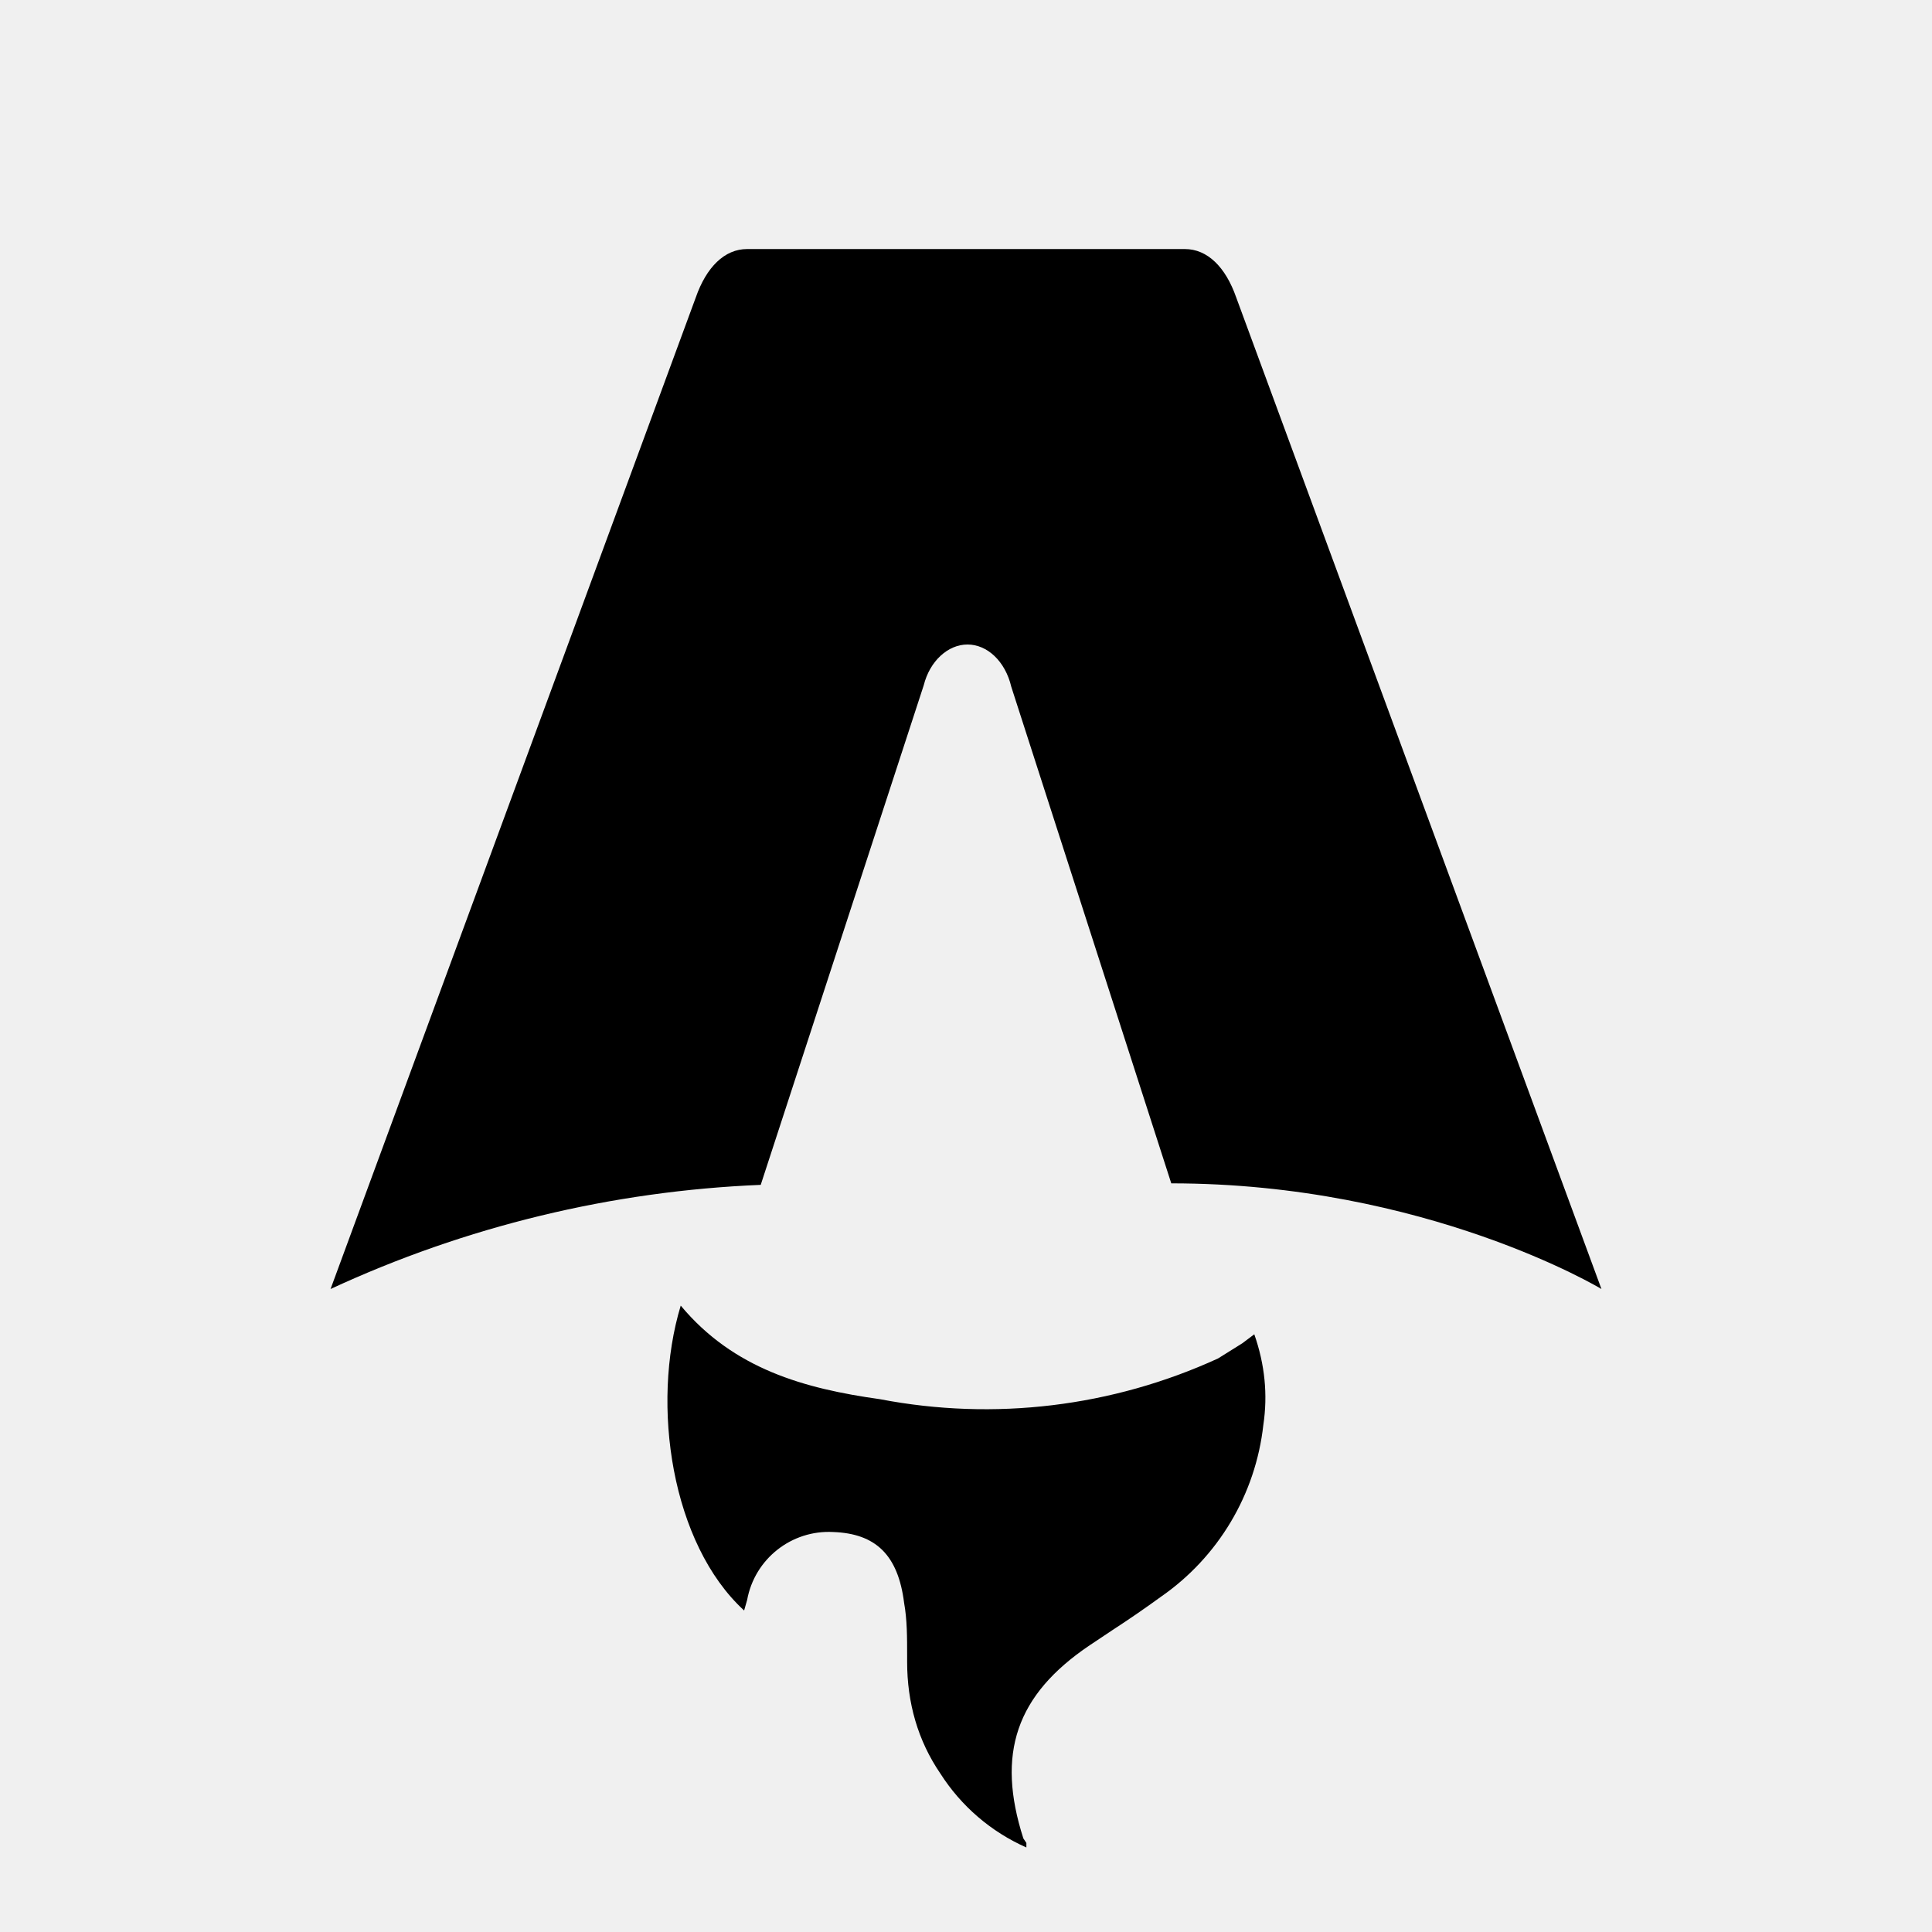
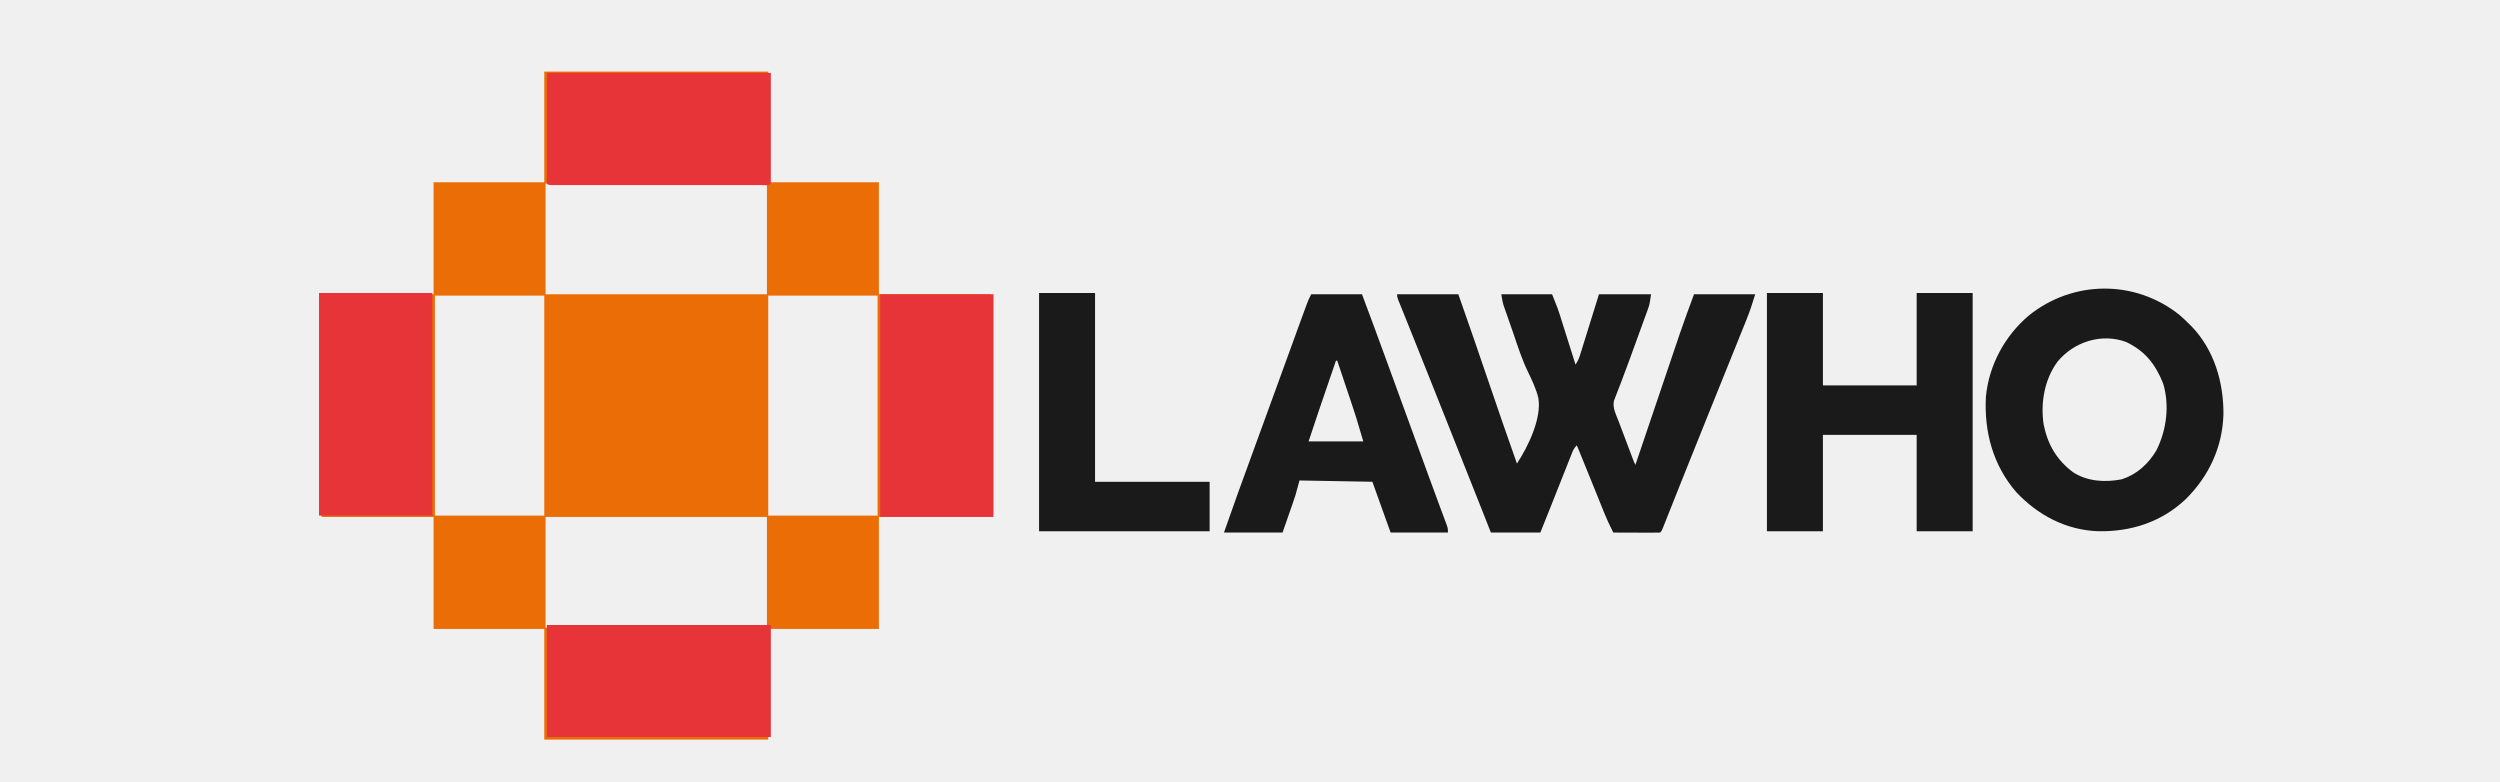
- <svg xmlns="http://www.w3.org/2000/svg" fill="none" viewBox="0 0 128 128">
-   <path d="M50.4 78.5a75.1 75.1 0 0 0-28.5 6.9l24.2-65.7c.7-2 1.9-3.2 3.4-3.2h29c1.5 0 2.7 1.2 3.4 3.2l24.2 65.7s-11.6-7-28.5-7L67 45.5c-.4-1.7-1.6-2.8-2.9-2.8-1.3 0-2.5 1.1-2.9 2.7L50.4 78.5Zm-1.1 28.2Zm-4.2-20.2c-2 6.6-.6 15.8 4.2 20.2a17.5 17.5 0 0 1 .2-.7 5.5 5.5 0 0 1 5.7-4.5c2.8.1 4.3 1.5 4.7 4.7.2 1.1.2 2.3.2 3.5v.4c0 2.7.7 5.2 2.2 7.4a13 13 0 0 0 5.7 4.9v-.3l-.2-.3c-1.8-5.6-.5-9.5 4.4-12.8l1.5-1a73 73 0 0 0 3.2-2.2 16 16 0 0 0 6.8-11.4c.3-2 .1-4-.6-6l-.8.6-1.6 1a37 37 0 0 1-22.4 2.7c-5-.7-9.7-2-13.2-6.2Z" />
-   <style>
-         path { fill: #000; }
-         @media (prefers-color-scheme: dark) {
-             path { fill: #FFF; }
-         }
-     </style>
+ <svg xmlns="http://www.w3.org/2000/svg" width="1920" height="600" version="1.1">
+   <g class="layer">
+     <path d="m418,55c56.76,0 113.52,0 172,0c0,28.05 0,56.1 0,85c28.05,0 56.1,0 85,0c0,28.38 0,56.76 0,86c28.38,0 56.76,0 86,0c0,56.43 0,112.86 0,171c-28.38,0 -56.76,0 -86,0c0,28.38 0,56.76 0,86c-28.05,0 -56.1,0 -85,0c0,28.05 0,56.1 0,85c-56.76,0 -113.52,0 -172,0c0,-28.05 0,-56.1 0,-85c-28.05,0 -56.1,0 -85,0c0,-28.38 0,-56.76 0,-86c-28.38,0 -56.76,0 -86,0c0,-56.43 0,-112.86 0,-171c28.38,0 56.76,0 86,0c0,-28.38 0,-56.76 0,-86c28.05,0 56.1,0 85,0c0,-28.05 0,-56.1 0,-85zm1,86c0,28.05 0,56.1 0,85c56.1,0 112.2,0 170,0c0,-28.05 0,-56.1 0,-85c-56.1,0 -112.2,0 -170,0zm-85,86c0,55.77 0,111.54 0,169c27.72,0 55.44,0 84,0c0,-55.77 0,-111.54 0,-169c-27.72,0 -55.44,0 -84,0zm256,0c0,55.77 0,111.54 0,169c27.72,0 55.44,0 84,0c0,-55.77 0,-111.54 0,-169c-27.72,0 -55.44,0 -84,0zm-171,170c0,28.05 0,56.1 0,85c56.1,0 112.2,0 170,0c0,-28.05 0,-56.1 0,-85c-56.1,0 -112.2,0 -170,0z" fill="#EA6D05" id="svg_1" />
+     <path d="m1073,226c15.51,0 31.02,0 47,0c7.98,22.68 15.86,45.39 23.57,68.16c7,20.67 14.17,41.27 21.43,61.84c8.54,-12.81 19.26,-34.97 16.4,-50.62c-1.81,-7.12 -4.98,-13.76 -8.17,-20.34c-4.43,-9.25 -7.57,-18.96 -10.85,-28.66c-1.05,-3.08 -2.12,-6.16 -3.21,-9.23c-0.66,-1.9 -1.33,-3.8 -1.99,-5.7c-0.31,-0.86 -0.62,-1.73 -0.93,-2.62c-0.14,-0.41 -0.14,-0.41 -0.86,-2.47c-0.24,-0.7 -0.49,-1.4 -0.74,-2.12c-0.78,-2.69 -1.19,-5.48 -1.65,-8.24c12.87,0 25.74,0 39,0c4.5,11.25 4.5,11.25 5.74,15.17c0.28,0.88 0.56,1.76 0.85,2.67c0.28,0.91 0.57,1.82 0.86,2.76c0.16,0.48 0.16,0.48 0.93,2.92c0.96,3.03 1.91,6.07 2.87,9.11c0.66,2.07 1.31,4.14 1.97,6.22c1.6,5.05 3.19,10.1 4.78,15.15c1.87,-2.81 2.71,-4.84 3.7,-8.02c0.32,-1.02 0.64,-2.04 0.97,-3.1c0.17,-0.55 0.17,-0.55 1.03,-3.33c0.35,-1.13 0.7,-2.25 1.06,-3.42c1.13,-3.6 2.25,-7.21 3.37,-10.82c0.76,-2.44 1.52,-4.88 2.28,-7.33c1.87,-5.99 3.73,-11.98 5.59,-17.98c13.2,0 26.4,0 40,0c-1.13,7.88 -1.13,7.88 -2.61,11.96c-0.16,0.45 -0.16,0.45 -0.99,2.77c-0.18,0.48 -0.18,0.48 -1.08,2.94c-0.38,1.03 -0.75,2.06 -1.13,3.12c-0.79,2.19 -1.59,4.38 -2.39,6.57c-1.24,3.4 -2.47,6.81 -3.71,10.21c-3.45,9.54 -6.93,19.08 -10.54,28.56c-0.25,0.64 -0.49,1.28 -0.74,1.94c-1.07,2.82 -2.15,5.63 -3.26,8.43c-0.18,0.47 -0.18,0.47 -1.09,2.86c-0.31,0.79 -0.62,1.58 -0.94,2.39c-1.28,5.56 1.87,11.28 3.82,16.42c0.33,0.87 0.66,1.75 1,2.65c0.7,1.85 1.39,3.69 2.09,5.54c1.07,2.83 2.13,5.66 3.2,8.49c0.67,1.79 1.35,3.59 2.03,5.38c0.32,0.85 0.64,1.7 0.97,2.57c0.29,0.79 0.59,1.57 0.9,2.38c0.13,0.35 0.13,0.35 0.79,2.09c0.68,1.73 0.68,1.73 1.68,3.73c0.27,-0.8 0.54,-1.6 0.82,-2.42c22.92,-67.89 22.92,-67.89 30.41,-89.88c0.54,-1.6 1.09,-3.2 1.63,-4.79c0.25,-0.75 0.5,-1.49 0.76,-2.26c0.22,-0.64 0.43,-1.27 0.66,-1.93c3.42,-9.98 7.07,-19.81 10.72,-29.72c15.51,0 31.02,0 47,0c-2.05,6.84 -4.2,13.34 -6.88,19.93c-0.37,0.94 -0.75,1.88 -1.14,2.85c-1.25,3.11 -2.51,6.21 -3.77,9.32c-0.89,2.21 -1.78,4.42 -2.66,6.63c-2.38,5.9 -4.76,11.79 -7.14,17.69c-2.45,6.07 -4.9,12.15 -7.35,18.23c-0.98,2.43 -1.96,4.86 -2.94,7.3c-0.48,1.2 -0.97,2.4 -1.47,3.63c-1.46,3.63 -2.92,7.26 -4.38,10.89c-5.65,14 -11.27,28.01 -16.87,42.03c-0.31,0.79 -0.62,1.57 -0.95,2.38c-2.84,7.13 -5.68,14.25 -8.52,21.38c-0.75,1.9 -1.51,3.8 -2.27,5.7c-0.89,2.25 -1.79,4.5 -2.68,6.75c-0.19,0.48 -0.19,0.48 -1.16,2.91c-0.17,0.41 -0.17,0.41 -1,2.51c-0.82,1.87 -0.82,1.87 -1.82,2.87c-2.67,0.09 -5.31,0.12 -7.97,0.1c-0.8,0 -1.6,-0.01 -2.42,-0.01c-2.56,0 -5.11,-0.01 -7.67,-0.03c-1.73,0 -3.46,-0.01 -5.19,-0.01c-4.25,-0.01 -8.5,-0.03 -12.75,-0.05c-2.71,-5.29 -5.15,-10.59 -7.36,-16.1c-0.3,-0.75 -0.6,-1.5 -0.91,-2.28c-0.98,-2.41 -1.95,-4.83 -2.92,-7.24c-0.67,-1.67 -1.34,-3.33 -2.01,-4.99c-1,-2.48 -2,-4.96 -3,-7.44c-2.72,-6.76 -5.47,-13.51 -8.24,-20.26c-0.37,-0.91 -0.74,-1.81 -1.12,-2.75c-0.81,-1.98 -1.63,-3.96 -2.44,-5.94c-2.18,2.18 -2.84,3.73 -3.97,6.58c-0.38,0.95 -0.76,1.9 -1.15,2.89c-0.41,1.03 -0.82,2.07 -1.24,3.14c-0.43,1.07 -0.85,2.14 -1.29,3.24c-1.37,3.45 -2.74,6.89 -4.1,10.34c-0.9,2.27 -1.81,4.54 -2.71,6.82c-1.69,4.24 -3.37,8.48 -5.05,12.73c-2.82,7.09 -5.66,14.18 -8.49,21.26c-12.54,0 -25.08,0 -38,0c-1.02,-2.58 -1.02,-2.58 -6.15,-15.61c-9.61,-24.37 -19.31,-48.69 -29,-73.02c-1.88,-4.74 -3.77,-9.48 -5.66,-14.22c-1.86,-4.67 -3.72,-9.34 -5.58,-14.01c-0.9,-2.28 -1.81,-4.55 -2.72,-6.83c-4.43,-11.14 -8.87,-22.27 -13.35,-33.39c-0.67,-1.67 -1.34,-3.34 -2.01,-5.01c-1.21,-3.01 -2.43,-6.02 -3.64,-9.03c-0.53,-1.31 -1.06,-2.61 -1.58,-3.92c-0.45,-1.11 -0.9,-2.23 -1.37,-3.37c-0.94,-2.59 -0.94,-2.59 -0.94,-4.59z" fill="#1A1A1A" id="svg_2" />
+     <path d="m1674,242c2.48,2.17 4.85,4.41 7.18,6.74c0.69,0.67 1.37,1.34 2.08,2.04c17.25,18.09 24.49,42.74 24.34,67.26c-0.64,25.17 -11.11,47.62 -28.96,65.32c-18.63,17.63 -42.16,25.15 -67.42,24.62c-24.58,-0.93 -45.93,-12.22 -62.72,-29.99c-17.88,-20.71 -24.78,-46.33 -23.32,-73.25c2.25,-24.17 14.46,-46.78 32.95,-62.42c34.12,-27.45 81.91,-27.59 115.87,-0.32zm-93.82,35.74c-10.02,13.64 -13.13,31.56 -10.68,48.14c3.07,15.41 9.98,27.34 22.62,36.8c11.13,7.19 24.49,7.87 37.35,5.44c11.73,-3.8 20.56,-11.89 26.71,-22.38c7.73,-15.42 10.2,-34.51 5.11,-51.24c-5.93,-14.84 -13.91,-24.91 -28.4,-31.86c-18.98,-7 -40.06,-0.16 -52.71,15.1z" fill="#1A1A1A" id="svg_3" />
+     <path d="m1357,225c14.19,0 28.38,0 43,0c0,23.43 0,46.86 0,71c23.76,0 47.52,0 72,0c0,-23.43 0,-46.86 0,-71c14.19,0 28.38,0 43,0c0,60.39 0,120.78 0,183c-14.19,0 -28.38,0 -43,0c0,-24.42 0,-48.84 0,-74c-23.76,0 -47.52,0 -72,0c0,24.42 0,48.84 0,74c-14.19,0 -28.38,0 -43,0c0,-60.39 0,-120.78 0,-183z" fill="#1A1A1A" id="svg_4" />
+     <path d="m1007,226c12.87,0 25.74,0 39,0c6.4,16.99 12.69,34.02 18.9,51.08c1.24,3.4 2.48,6.8 3.72,10.2c1.81,4.97 3.63,9.94 5.44,14.91c4.66,12.78 9.32,25.55 13.98,38.32c1.2,3.3 2.41,6.6 3.61,9.9c0.91,2.48 1.82,4.97 2.72,7.45c0.88,2.4 1.76,4.81 2.63,7.21c2.1,5.74 4.2,11.47 6.32,17.2c1.04,2.79 2.07,5.57 3.1,8.36c0.5,1.34 1,2.67 1.49,4.01c0.69,1.84 1.38,3.69 2.06,5.54c0.39,1.05 0.79,2.11 1.19,3.19c0.84,2.63 0.84,2.63 0.84,5.63c-14.52,0 -29.04,0 -44,0c-1.38,-3.84 -2.76,-7.67 -4.19,-11.62c-0.42,-1.18 -0.85,-2.36 -1.28,-3.57c-2.86,-7.93 -5.69,-15.87 -8.53,-23.81c-18.48,-0.33 -36.96,-0.66 -56,-1c-0.99,3.63 -1.98,7.26 -3,11c-0.8,2.48 -1.62,4.96 -2.48,7.42c-0.4,1.15 -0.8,2.3 -1.21,3.48c-0.49,1.42 -0.99,2.83 -1.5,4.29c-0.79,2.28 -0.79,2.28 -4.81,13.81c-14.85,0 -29.7,0 -45,0c7.03,-20.09 14.21,-40.11 21.57,-60.07c6.46,-17.52 12.84,-35.06 19.18,-52.62c5.82,-16.08 11.63,-32.17 17.53,-48.22c0.6,-1.62 1.19,-3.25 1.79,-4.87c0.8,-2.19 1.6,-4.37 2.41,-6.56c0.44,-1.2 0.89,-2.4 1.34,-3.64c1.18,-3.02 1.18,-3.02 3.18,-7.02zm19,51c-14.71,42.97 -14.71,42.97 -21,62c13.86,0 27.72,0 42,0c-5.75,-19.54 -5.75,-19.54 -8.77,-28.5c-0.33,-0.98 -0.65,-1.95 -0.99,-2.96c-1.01,-3.03 -2.03,-6.07 -3.05,-9.1c-0.7,-2.09 -1.4,-4.18 -2.1,-6.27c-1.69,-5.06 -3.39,-10.12 -5.09,-15.17c-0.33,0 -0.66,0 -1,0z" fill="#1A1A1A" id="svg_5" />
+     <path d="m676,226c28.71,0 57.42,0 87,0c0,56.43 0,112.86 0,171c-28.71,0 -57.42,0 -87,0c0,-56.43 0,-112.86 0,-171z" fill="#E63438" id="svg_6" />
+     <path d="m245,225c28.71,0 57.42,0 87,0c0,56.43 0,112.86 0,171c-28.71,0 -57.42,0 -87,0c0,-56.43 0,-112.86 0,-171z" fill="#E63438" id="svg_7" />
+     <path d="m420,480c56.76,0 113.52,0 172,0c0,28.38 0,56.76 0,86c-56.76,0 -113.52,0 -172,0c0,-28.38 0,-56.76 0,-86z" fill="#E63438" id="svg_8" />
+     <path d="m420,56c56.76,0 113.52,0 172,0c0,28.05 0,56.1 0,85c-1.87,1.87 -5.07,1.13 -7.57,1.13c-0.34,0 -0.34,0 -2.1,0c-2.35,0.01 -4.69,0 -7.03,0c-1.68,0 -3.35,0 -5.02,0c-4.56,0.01 -9.12,0.01 -13.68,0c-4.76,0 -9.51,0 -14.27,0.01c-8,0 -15.99,0 -23.98,-0.01c-9.26,-0.01 -18.51,0 -27.77,0c-7.93,0.01 -15.86,0.01 -23.79,0c-4.74,0 -9.49,0 -14.23,0.01c-4.46,0 -8.92,0 -13.38,-0.01c-1.64,0 -3.28,0 -4.92,0c-2.23,0.01 -4.46,0 -6.69,0c-0.63,0 -0.63,0 -3.79,0c-2.78,-0.13 -2.78,-0.13 -3.78,-1.13c0,-28.05 0,-56.1 0,-85z" fill="#E63439" id="svg_9" />
+     <path d="m798,225c14.19,0 28.38,0 43,0c0,47.85 0,95.7 0,145c29.04,0 58.08,0 88,0c0,12.54 0,25.08 0,38c-43.23,0 -86.46,0 -131,0c0,-60.39 0,-120.78 0,-183z" fill="#1A1A1A" id="svg_10" />
+   </g>
</svg>
